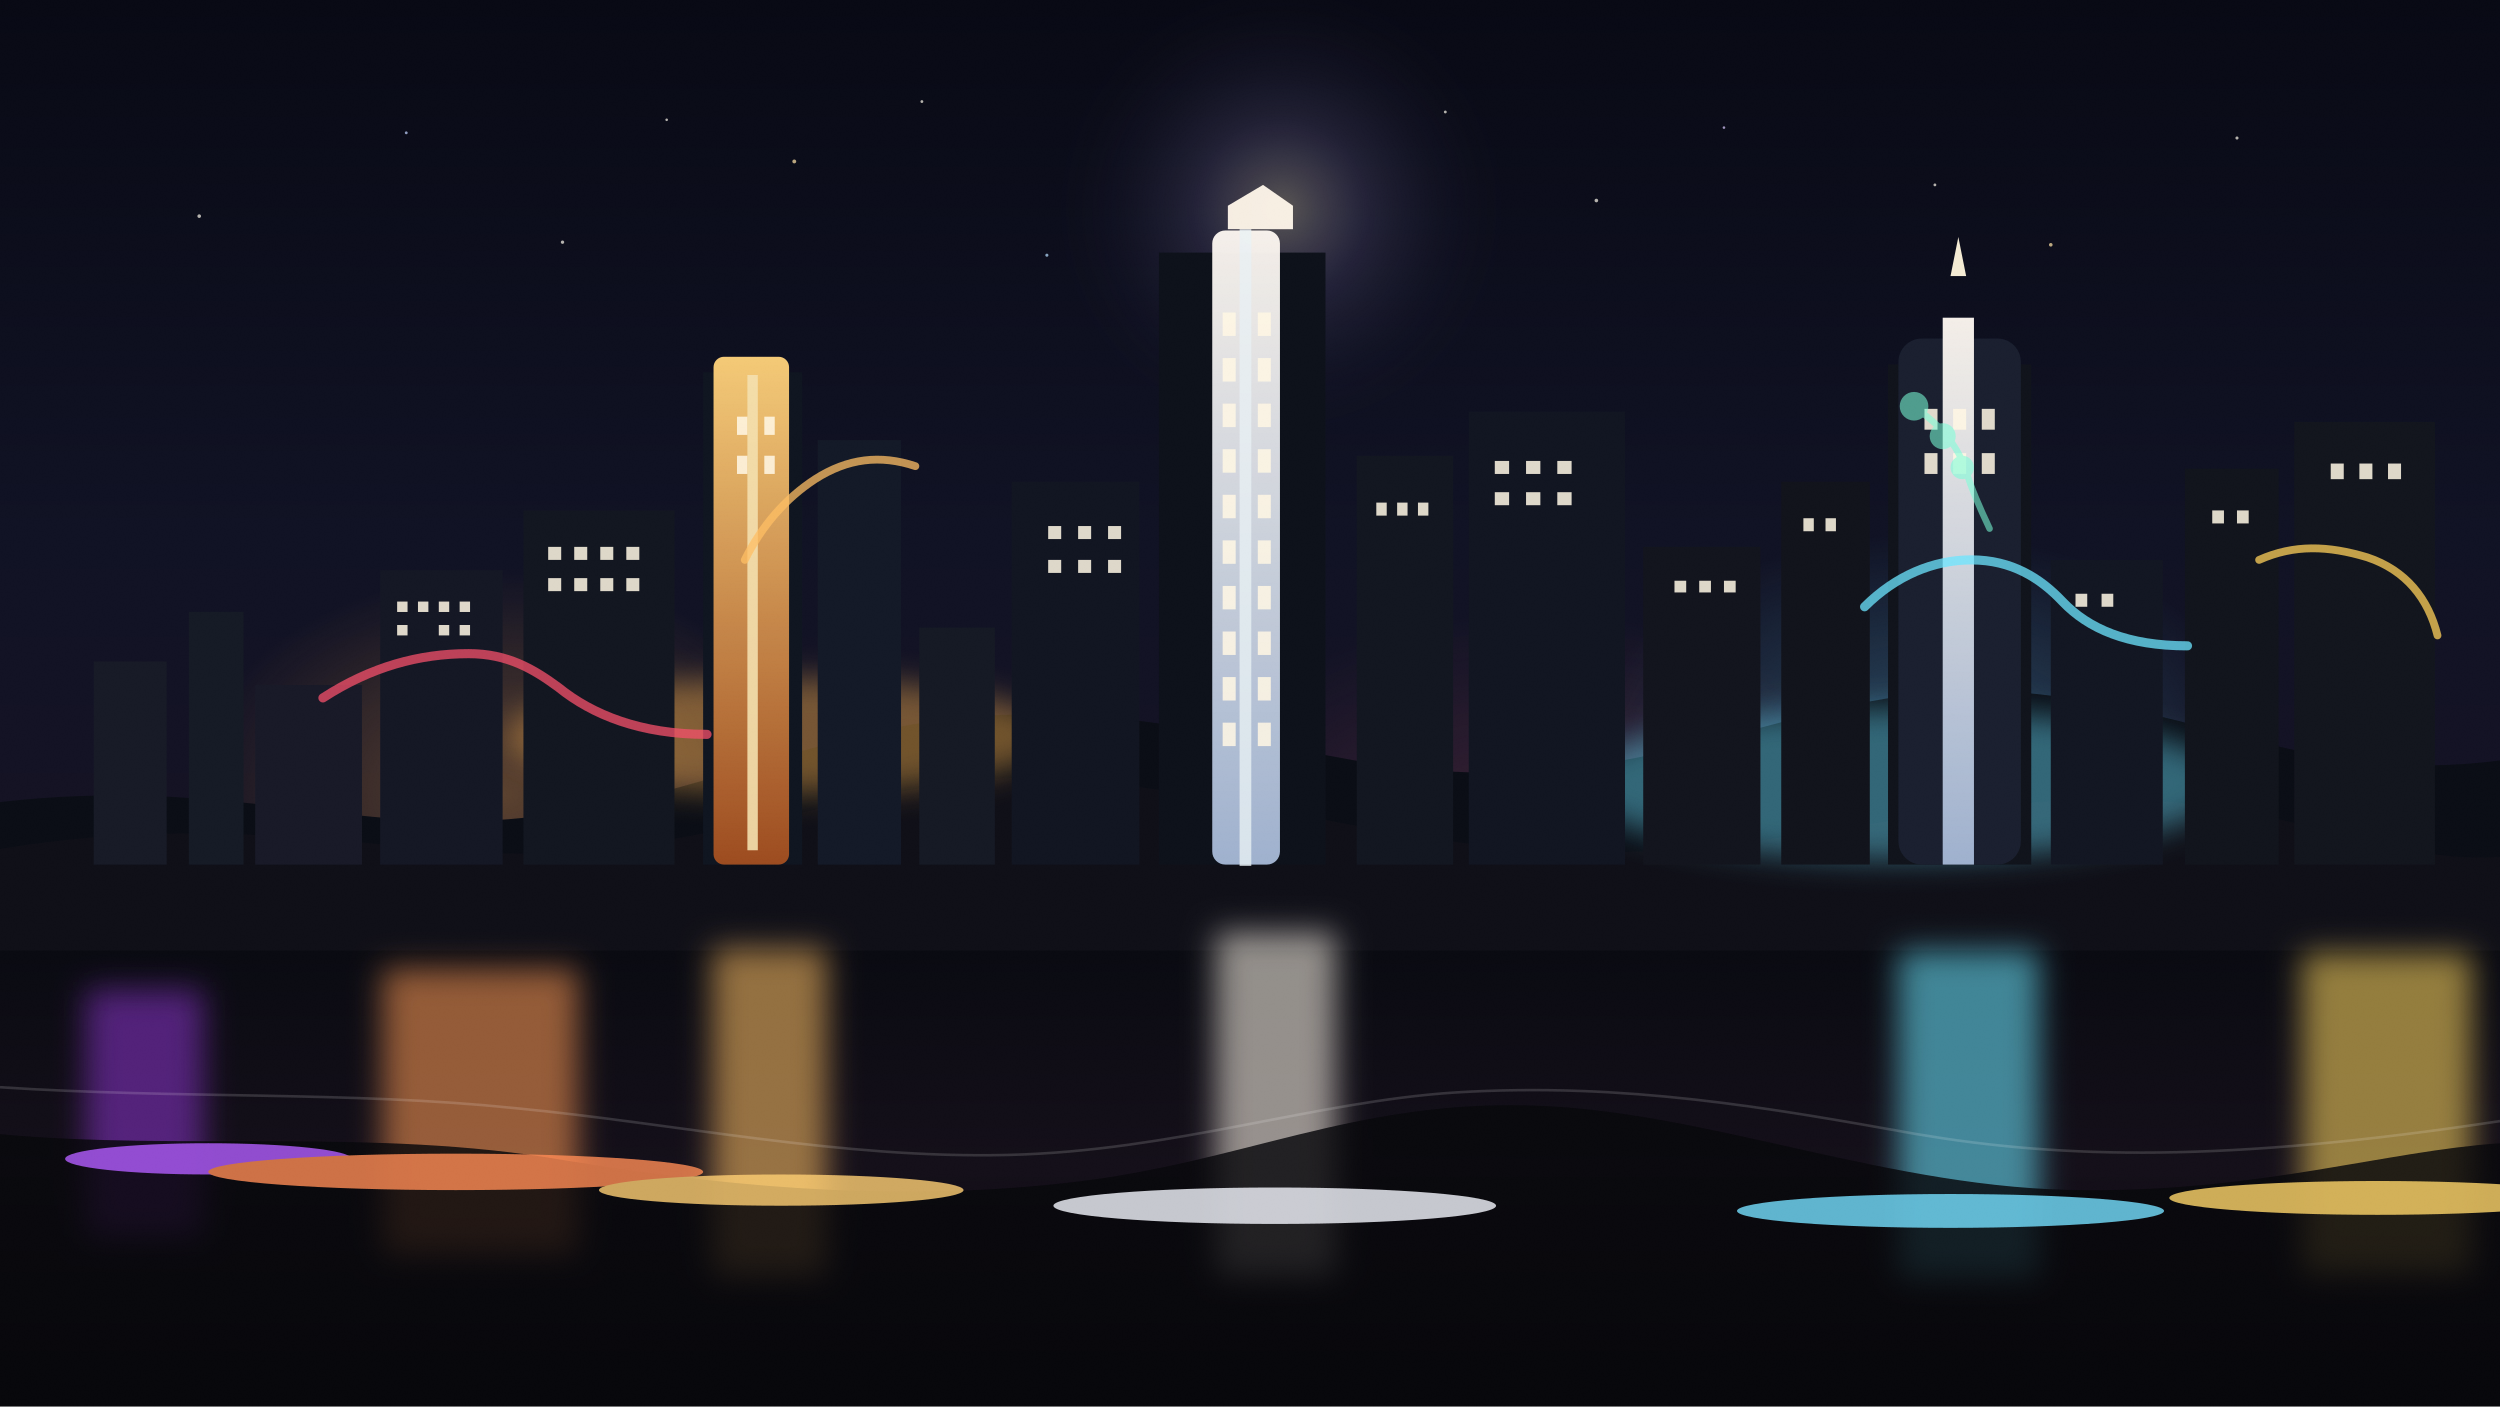
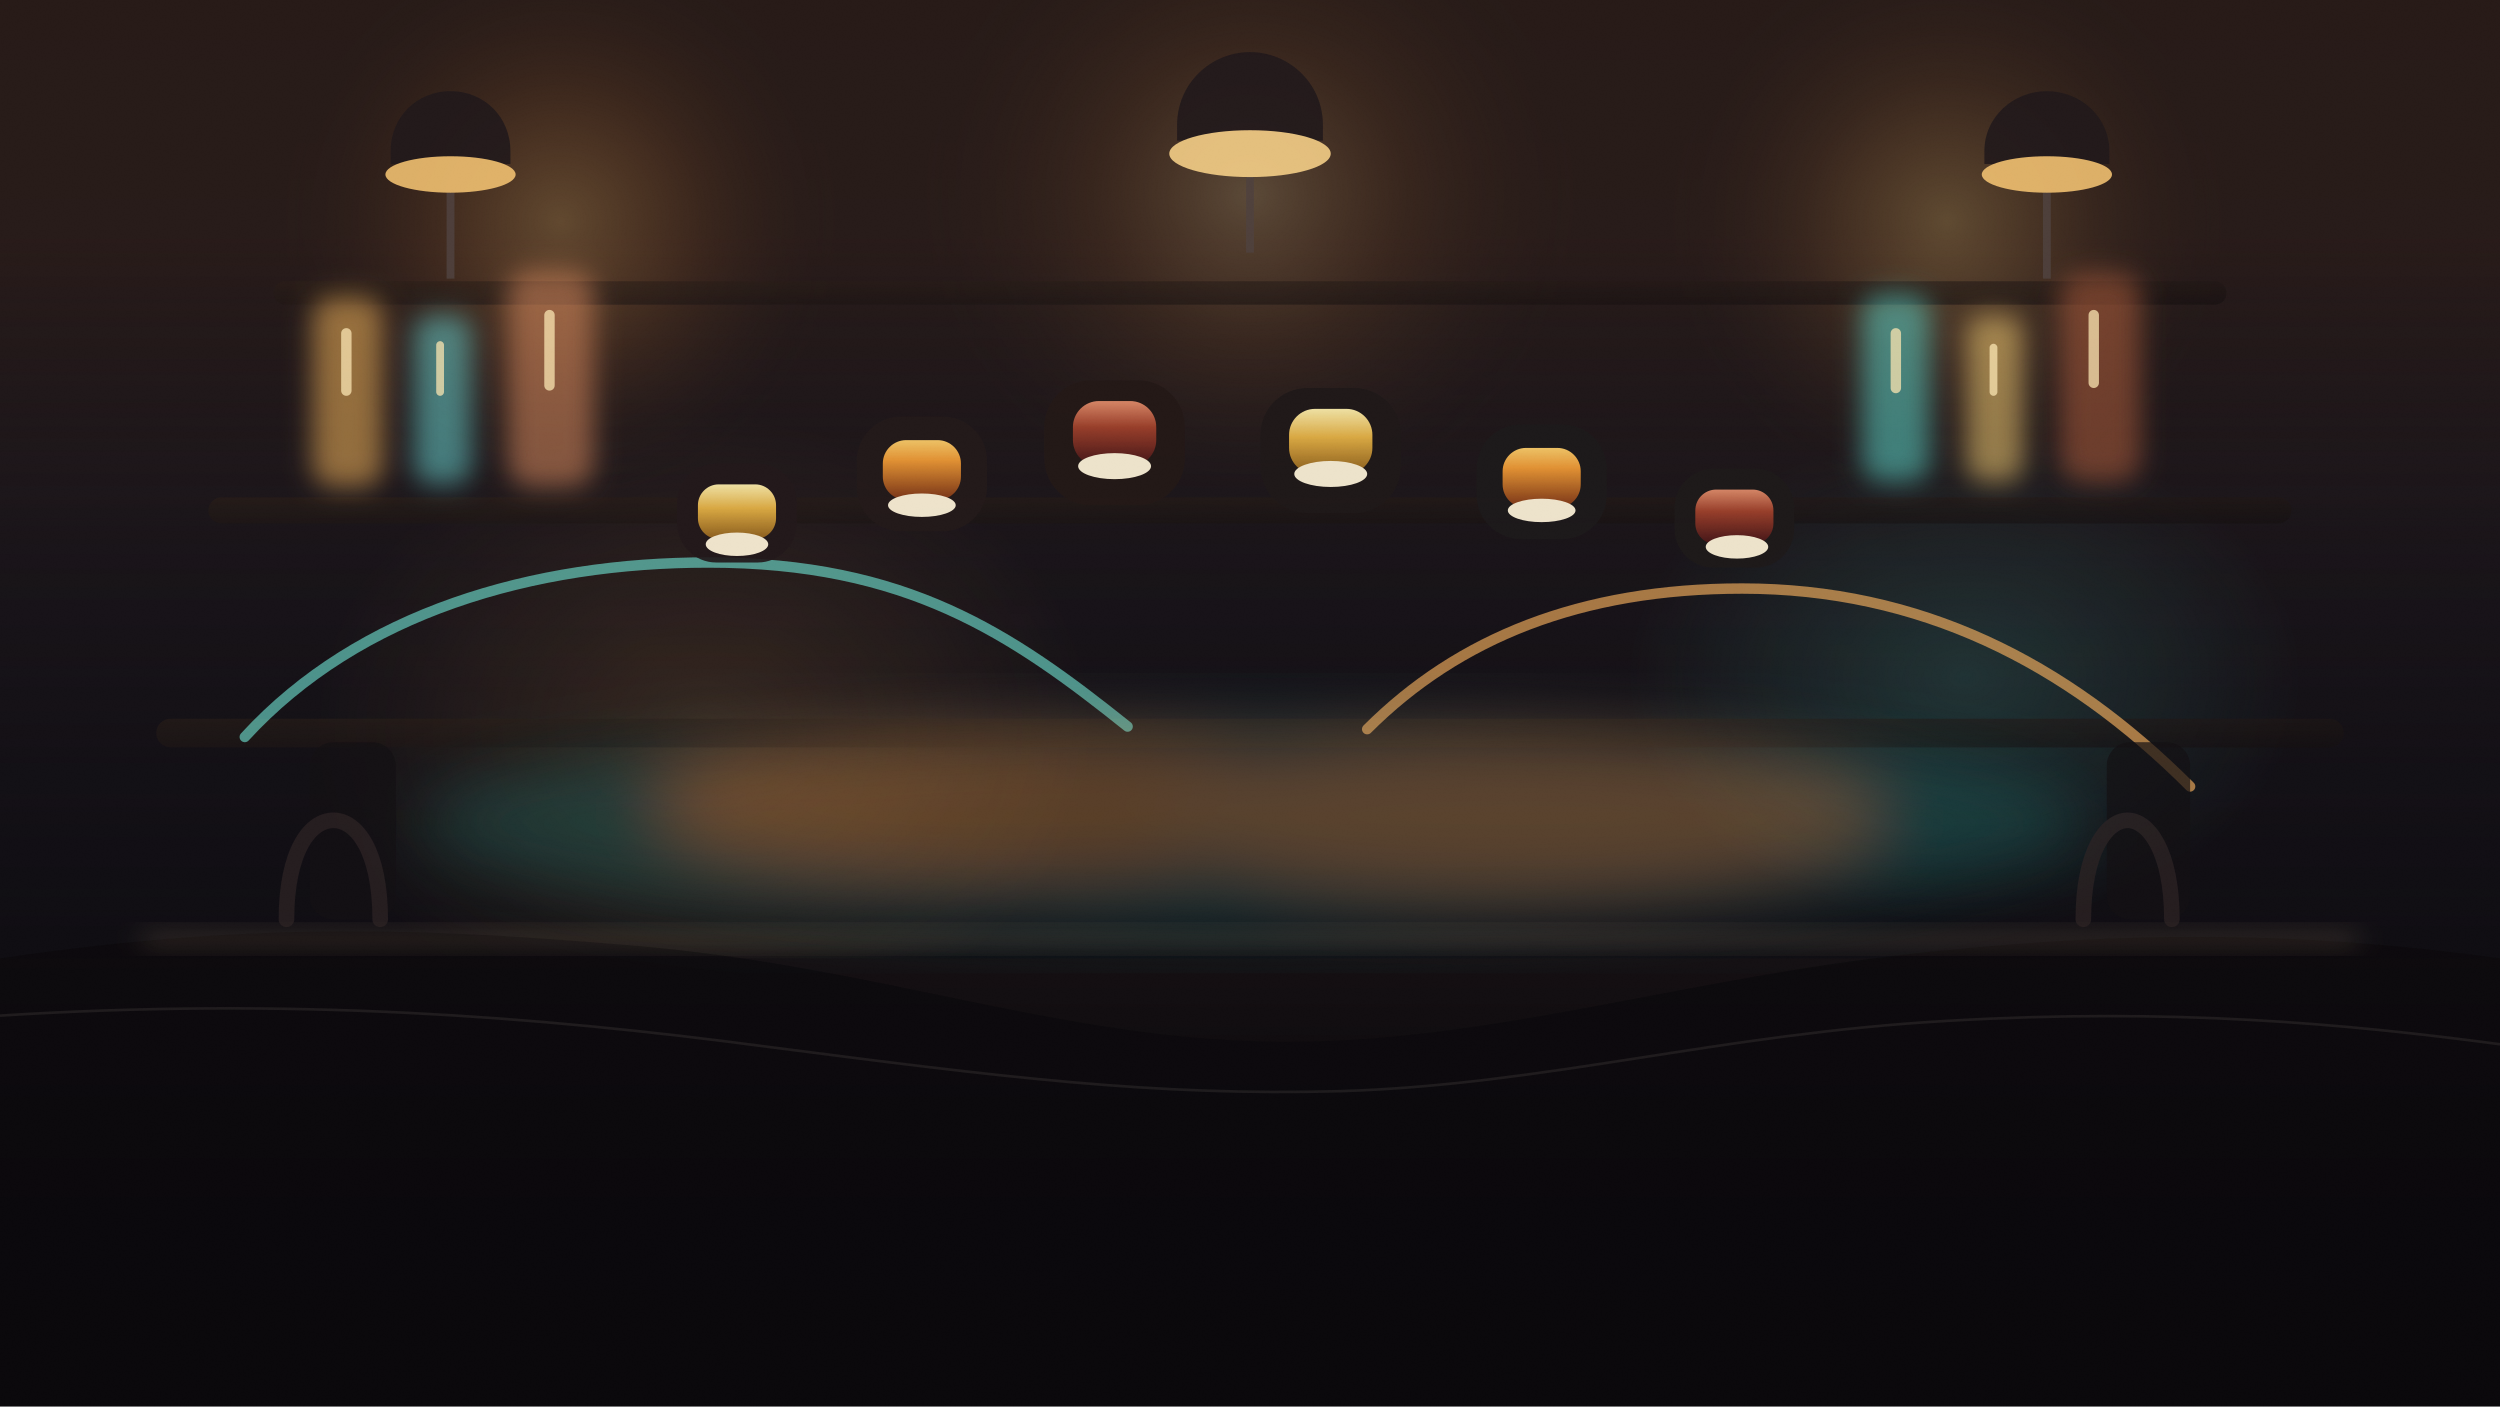
<svg xmlns="http://www.w3.org/2000/svg" width="1920" height="1080" viewBox="0 0 1920 1080" fill="none">
  <defs>
-     <linearGradient id="sky" x1="960" y1="0" x2="960" y2="1080" gradientUnits="userSpaceOnUse">
-       <stop offset="0" stop-color="#080914" />
-       <stop offset="0.38" stop-color="#101224" />
-       <stop offset="0.72" stop-color="#171223" />
-       <stop offset="1" stop-color="#08070D" />
+     <linearGradient id="room" x1="960" y1="0" x2="960" y2="1080" gradientUnits="userSpaceOnUse">
+       <stop offset="0" stop-color="#120F14" />
+       <stop offset="0.34" stop-color="#17131A" />
+       <stop offset="0.68" stop-color="#0F0D12" />
+       <stop offset="1" stop-color="#09080C" />
    </linearGradient>
-     <linearGradient id="water" x1="960" y1="730" x2="960" y2="1080" gradientUnits="userSpaceOnUse">
-       <stop offset="0" stop-color="#090A11" />
-       <stop offset="0.48" stop-color="#140F19" />
-       <stop offset="1" stop-color="#050509" />
+     <linearGradient id="wallGlow" x1="960" y1="180" x2="960" y2="740" gradientUnits="userSpaceOnUse">
+       <stop offset="0" stop-color="#36221A" stop-opacity="0.58" />
+       <stop offset="0.45" stop-color="#241A17" stop-opacity="0.2" />
+       <stop offset="1" stop-color="#0E0D12" stop-opacity="0" />
    </linearGradient>
-     <radialGradient id="moonGlow" cx="0" cy="0" r="1" gradientUnits="userSpaceOnUse" gradientTransform="translate(984 160) rotate(90) scale(180 180)">
-       <stop stop-color="#FFF1C9" stop-opacity="0.32" />
-       <stop offset="0.38" stop-color="#C3B3FF" stop-opacity="0.12" />
-       <stop offset="1" stop-color="#080914" stop-opacity="0" />
+     <linearGradient id="counter" x1="960" y1="736" x2="960" y2="1080" gradientUnits="userSpaceOnUse">
+       <stop offset="0" stop-color="#140F12" />
+       <stop offset="0.48" stop-color="#09080B" />
+       <stop offset="1" stop-color="#040306" />
+     </linearGradient>
+     <linearGradient id="shelfWood" x1="0" y1="0" x2="1" y2="1">
+       <stop offset="0" stop-color="#2A1E18" />
+       <stop offset="1" stop-color="#140F10" />
+     </linearGradient>
+     <linearGradient id="tapMetal" x1="0" y1="0" x2="0" y2="1">
+       <stop offset="0" stop-color="#ECE5D9" />
+       <stop offset="0.36" stop-color="#BFAE95" />
+       <stop offset="1" stop-color="#655247" />
+     </linearGradient>
+     <linearGradient id="beerAmber" x1="0" y1="0" x2="0" y2="1">
+       <stop offset="0" stop-color="#FFD06B" />
+       <stop offset="0.34" stop-color="#F19B35" />
+       <stop offset="1" stop-color="#7F3416" />
+     </linearGradient>
+     <linearGradient id="beerRuby" x1="0" y1="0" x2="0" y2="1">
+       <stop offset="0" stop-color="#E48E6C" />
+       <stop offset="0.4" stop-color="#A2412B" />
+       <stop offset="1" stop-color="#451417" />
+     </linearGradient>
+     <linearGradient id="beerPale" x1="0" y1="0" x2="0" y2="1">
+       <stop offset="0" stop-color="#FFF1AF" />
+       <stop offset="0.44" stop-color="#E7B445" />
+       <stop offset="1" stop-color="#93611D" />
+     </linearGradient>
+     <radialGradient id="lampGlowLeft" cx="0" cy="0" r="1" gradientUnits="userSpaceOnUse" gradientTransform="translate(430 170) rotate(90) scale(220 220)">
+       <stop stop-color="#FFCA73" stop-opacity="0.58" />
+       <stop offset="0.5" stop-color="#FF9E47" stop-opacity="0.18" />
+       <stop offset="1" stop-color="#100F13" stop-opacity="0" />
    </radialGradient>
-     <radialGradient id="amberGlow" cx="0" cy="0" r="1" gradientUnits="userSpaceOnUse" gradientTransform="translate(385 610) rotate(90) scale(170 240)">
-       <stop stop-color="#FFAE49" stop-opacity="0.3" />
-       <stop offset="1" stop-color="#FFAE49" stop-opacity="0" />
+     <radialGradient id="lampGlowCenter" cx="0" cy="0" r="1" gradientUnits="userSpaceOnUse" gradientTransform="translate(960 150) rotate(90) scale(250 260)">
+       <stop stop-color="#FFE4A5" stop-opacity="0.52" />
+       <stop offset="0.46" stop-color="#E39A51" stop-opacity="0.18" />
+       <stop offset="1" stop-color="#121015" stop-opacity="0" />
    </radialGradient>
-     <radialGradient id="cyanGlow" cx="0" cy="0" r="1" gradientUnits="userSpaceOnUse" gradientTransform="translate(1480 580) rotate(90) scale(170 260)">
-       <stop stop-color="#65D9FF" stop-opacity="0.28" />
-       <stop offset="1" stop-color="#65D9FF" stop-opacity="0" />
+     <radialGradient id="lampGlowRight" cx="0" cy="0" r="1" gradientUnits="userSpaceOnUse" gradientTransform="translate(1496 170) rotate(90) scale(220 220)">
+       <stop stop-color="#FFD87F" stop-opacity="0.56" />
+       <stop offset="0.5" stop-color="#FFB35C" stop-opacity="0.16" />
+       <stop offset="1" stop-color="#100F13" stop-opacity="0" />
    </radialGradient>
-     <radialGradient id="roseGlow" cx="0" cy="0" r="1" gradientUnits="userSpaceOnUse" gradientTransform="translate(1180 660) rotate(90) scale(190 290)">
-       <stop stop-color="#FF6F87" stop-opacity="0.18" />
-       <stop offset="1" stop-color="#FF6F87" stop-opacity="0" />
+     <radialGradient id="neonTeal" cx="0" cy="0" r="1" gradientUnits="userSpaceOnUse" gradientTransform="translate(1510 520) rotate(90) scale(190 260)">
+       <stop stop-color="#5BE6D4" stop-opacity="0.18" />
+       <stop offset="1" stop-color="#5BE6D4" stop-opacity="0" />
    </radialGradient>
-     <linearGradient id="towerLight" x1="0" y1="0" x2="0" y2="1">
-       <stop offset="0" stop-color="#FFF9F2" />
-       <stop offset="1" stop-color="#A6B9D7" />
-     </linearGradient>
-     <linearGradient id="amberTower" x1="0" y1="0" x2="0" y2="1">
-       <stop offset="0" stop-color="#FFD37B" />
-       <stop offset="1" stop-color="#A44E1F" />
-     </linearGradient>
-     <filter id="blur32" x="-20%" y="-20%" width="140%" height="140%">
-       <feGaussianBlur stdDeviation="32" />
+     <radialGradient id="neonAmber" cx="0" cy="0" r="1" gradientUnits="userSpaceOnUse" gradientTransform="translate(540 560) rotate(90) scale(240 300)">
+       <stop stop-color="#FFAE56" stop-opacity="0.16" />
+       <stop offset="1" stop-color="#FFAE56" stop-opacity="0" />
+     </radialGradient>
+     <filter id="blur24" x="-20%" y="-20%" width="140%" height="140%">
+       <feGaussianBlur stdDeviation="24" />
    </filter>
-     <filter id="blur12" x="-20%" y="-20%" width="140%" height="140%">
-       <feGaussianBlur stdDeviation="12" />
+     <filter id="blur10" x="-20%" y="-20%" width="140%" height="140%">
+       <feGaussianBlur stdDeviation="10" />
    </filter>
    <filter id="grain">
-       <feTurbulence type="fractalNoise" baseFrequency="0.85" numOctaves="2" seed="9" stitchTiles="stitch" />
+       <feTurbulence type="fractalNoise" baseFrequency="0.8" numOctaves="2" seed="11" stitchTiles="stitch" />
      <feColorMatrix type="saturate" values="0" />
      <feComponentTransfer>
        <feFuncA type="table" tableValues="0 0.03" />
      </feComponentTransfer>
    </filter>
  </defs>
-   <rect width="1920" height="1080" fill="url(#sky)" />
-   <rect width="1920" height="1080" fill="url(#moonGlow)" />
-   <rect width="1920" height="1080" fill="url(#amberGlow)" />
-   <rect width="1920" height="1080" fill="url(#cyanGlow)" />
-   <rect width="1920" height="1080" fill="url(#roseGlow)" />
-   <g opacity="0.72">
-     <circle cx="153" cy="166" r="1.4" fill="#F8F4E8" />
-     <circle cx="312" cy="102" r="1.1" fill="#C1D4FF" />
-     <circle cx="432" cy="186" r="1.3" fill="#F8F4E8" />
-     <circle cx="512" cy="92" r="1" fill="#F8F4E8" />
-     <circle cx="610" cy="124" r="1.5" fill="#FFE3A6" />
-     <circle cx="708" cy="78" r="1.1" fill="#F8F4E8" />
-     <circle cx="804" cy="196" r="1.2" fill="#B7DEFF" />
-     <circle cx="1110" cy="86" r="1.1" fill="#F8F4E8" />
-     <circle cx="1226" cy="154" r="1.4" fill="#F8F4E8" />
-     <circle cx="1324" cy="98" r="1" fill="#D9C8FF" />
-     <circle cx="1486" cy="142" r="1.1" fill="#F8F4E8" />
-     <circle cx="1575" cy="188" r="1.4" fill="#FFE3A6" />
-     <circle cx="1718" cy="106" r="1.2" fill="#F8F4E8" />
+   <rect width="1920" height="1080" fill="url(#room)" />
+   <rect width="1920" height="1080" fill="url(#lampGlowLeft)" />
+   <rect width="1920" height="1080" fill="url(#lampGlowCenter)" />
+   <rect width="1920" height="1080" fill="url(#lampGlowRight)" />
+   <rect width="1920" height="1080" fill="url(#neonTeal)" />
+   <rect width="1920" height="1080" fill="url(#neonAmber)" />
+   <rect x="0" y="0" width="1920" height="720" fill="url(#wallGlow)" />
+   <g opacity="0.58">
+     <rect x="210" y="216" width="1500" height="18" rx="9" fill="url(#shelfWood)" />
+     <rect x="160" y="382" width="1600" height="20" rx="10" fill="url(#shelfWood)" />
+     <rect x="120" y="552" width="1680" height="22" rx="11" fill="url(#shelfWood)" />
  </g>
-   <path d="M0 616C172 596 274 642 403 628C545 613 638 553 771 549C918 544 1004 589 1124 593C1303 599 1404 518 1554 532C1697 545 1775 603 1920 584V768H0V616Z" fill="#0A0D15" />
-   <path d="M0 652C188 621 319 661 427 655C576 646 697 591 810 598C960 607 1097 661 1257 654C1410 647 1530 604 1667 616C1773 625 1844 664 1920 658V779H0V652Z" fill="#111018" opacity="0.7" />
-   <g filter="url(#blur12)" opacity="0.42">
-     <ellipse cx="600" cy="565" rx="210" ry="44" fill="#FFB34C" />
-     <ellipse cx="1460" cy="602" rx="250" ry="58" fill="#68E1FF" />
+   <g opacity="0.52" filter="url(#blur10)">
+     <rect x="240" y="228" width="54" height="146" rx="16" fill="#FFBB5D" />
+     <rect x="318" y="242" width="44" height="130" rx="14" fill="#69D7D5" />
+     <rect x="390" y="208" width="66" height="166" rx="18" fill="#E18E60" />
+     <rect x="1430" y="226" width="52" height="144" rx="16" fill="#5CDACF" />
+     <rect x="1510" y="242" width="44" height="128" rx="14" fill="#FFD375" />
+     <rect x="1582" y="210" width="62" height="160" rx="18" fill="#B5603E" />
+   </g>
+   <g opacity="0.76">
+     <g fill="#F8E3B0">
+       <rect x="262" y="252" width="8" height="52" rx="4" />
+       <rect x="335" y="262" width="6" height="42" rx="3" />
+       <rect x="418" y="238" width="8" height="62" rx="4" />
+       <rect x="1452" y="252" width="8" height="50" rx="4" />
+       <rect x="1528" y="264" width="6" height="40" rx="3" />
+       <rect x="1604" y="238" width="8" height="60" rx="4" />
+     </g>
  </g>
  <g>
-     <rect x="72" y="508" width="56" height="156" fill="#171A26" />
-     <rect x="145" y="470" width="42" height="194" fill="#151A25" />
-     <rect x="196" y="526" width="82" height="138" fill="#181927" />
-     <rect x="292" y="438" width="94" height="226" fill="#141724" />
-     <rect x="402" y="392" width="116" height="272" fill="#121620" />
-     <rect x="540" y="286" width="76" height="378" fill="#0F1520" />
-     <rect x="628" y="338" width="64" height="326" fill="#131927" />
-     <rect x="706" y="482" width="58" height="182" fill="#151924" />
-     <rect x="777" y="370" width="98" height="294" fill="#111521" />
-     <rect x="890" y="194" width="128" height="470" fill="#0D111A" />
-     <rect x="1042" y="350" width="74" height="314" fill="#121620" />
-     <rect x="1128" y="316" width="120" height="348" fill="#111521" />
-     <rect x="1262" y="420" width="90" height="244" fill="#12141D" />
-     <rect x="1368" y="370" width="68" height="294" fill="#11131B" />
-     <rect x="1450" y="280" width="110" height="384" fill="#10131B" />
-     <rect x="1575" y="430" width="86" height="234" fill="#121622" />
-     <rect x="1678" y="360" width="72" height="304" fill="#11141C" />
-     <rect x="1762" y="324" width="108" height="340" fill="#12151D" />
+     <rect x="0" y="736" width="1920" height="344" fill="url(#counter)" />
+     <path d="M0 736C202 706 340 714 484 726C676 742 812 798 980 800C1146 802 1300 748 1492 730C1630 716 1762 714 1920 736V1080H0V736Z" fill="#0B090C" opacity="0.82" />
+     <path d="M0 780C222 766 410 780 590 804C768 827 886 842 1030 838C1188 833 1320 794 1496 784C1668 774 1800 786 1920 802" stroke="rgba(255,244,220,0.08)" stroke-width="2" />
+     <rect x="108" y="712" width="1704" height="18" rx="9" fill="rgba(255,214,154,0.12)" filter="url(#blur10)" />
  </g>
-   <g opacity="0.95">
-     <rect x="931" y="177" width="52" height="487" rx="10" fill="url(#towerLight)" />
-     <rect x="952" y="176" width="9" height="489" fill="#F2FBFF" opacity="0.8" />
-     <path d="M943 158L970 142L993 158V176H943V158Z" fill="#FFF7EA" />
-     <rect x="1458" y="260" width="94" height="404" rx="18" fill="#1A2030" />
-     <rect x="1492" y="244" width="24" height="420" fill="url(#towerLight)" />
-     <path d="M1498 212L1504 182L1510 212H1498Z" fill="#FFF6DD" />
-     <rect x="548" y="274" width="58" height="390" rx="8" fill="url(#amberTower)" />
-     <rect x="574" y="288" width="8" height="365" fill="#FFEAB5" opacity="0.9" />
+   <g opacity="0.88">
+     <path d="M346 116V214" stroke="#4E413D" stroke-width="6" />
+     <path d="M960 96V194" stroke="#4E413D" stroke-width="6" />
+     <path d="M1572 116V214" stroke="#4E413D" stroke-width="6" />
+     <path d="M300 116C300 90 320 70 346 70C372 70 392 90 392 116V126H300V116Z" fill="#20181A" />
+     <path d="M904 96C904 64 930 40 960 40C990 40 1016 64 1016 96V108H904V96Z" fill="#20181A" />
+     <path d="M1524 116C1524 90 1546 70 1572 70C1598 70 1620 90 1620 116V126H1524V116Z" fill="#20181A" />
+     <ellipse cx="346" cy="134" rx="50" ry="14" fill="#F4C371" />
+     <ellipse cx="960" cy="118" rx="62" ry="18" fill="#F8D288" />
+     <ellipse cx="1572" cy="134" rx="50" ry="14" fill="#F4C371" />
  </g>
-   <g opacity="0.86">
-     <g fill="#FFF7E4">
-       <rect x="305" y="462" width="8" height="8" />
-       <rect x="321" y="462" width="8" height="8" />
-       <rect x="337" y="462" width="8" height="8" />
-       <rect x="353" y="462" width="8" height="8" />
-       <rect x="305" y="480" width="8" height="8" />
-       <rect x="337" y="480" width="8" height="8" />
-       <rect x="353" y="480" width="8" height="8" />
-       <rect x="421" y="420" width="10" height="10" />
-       <rect x="441" y="420" width="10" height="10" />
-       <rect x="461" y="420" width="10" height="10" />
-       <rect x="481" y="420" width="10" height="10" />
-       <rect x="421" y="444" width="10" height="10" />
-       <rect x="441" y="444" width="10" height="10" />
-       <rect x="461" y="444" width="10" height="10" />
-       <rect x="481" y="444" width="10" height="10" />
-       <rect x="566" y="320" width="8" height="14" />
-       <rect x="587" y="320" width="8" height="14" />
-       <rect x="566" y="350" width="8" height="14" />
-       <rect x="587" y="350" width="8" height="14" />
-       <rect x="805" y="404" width="10" height="10" />
-       <rect x="828" y="404" width="10" height="10" />
-       <rect x="851" y="404" width="10" height="10" />
-       <rect x="805" y="430" width="10" height="10" />
-       <rect x="828" y="430" width="10" height="10" />
-       <rect x="851" y="430" width="10" height="10" />
-       <rect x="939" y="240" width="10" height="18" />
-       <rect x="966" y="240" width="10" height="18" />
-       <rect x="939" y="275" width="10" height="18" />
-       <rect x="966" y="275" width="10" height="18" />
-       <rect x="939" y="310" width="10" height="18" />
-       <rect x="966" y="310" width="10" height="18" />
-       <rect x="939" y="345" width="10" height="18" />
-       <rect x="966" y="345" width="10" height="18" />
-       <rect x="939" y="380" width="10" height="18" />
-       <rect x="966" y="380" width="10" height="18" />
-       <rect x="939" y="415" width="10" height="18" />
-       <rect x="966" y="415" width="10" height="18" />
-       <rect x="939" y="450" width="10" height="18" />
-       <rect x="966" y="450" width="10" height="18" />
-       <rect x="939" y="485" width="10" height="18" />
-       <rect x="966" y="485" width="10" height="18" />
-       <rect x="939" y="520" width="10" height="18" />
-       <rect x="966" y="520" width="10" height="18" />
-       <rect x="939" y="555" width="10" height="18" />
-       <rect x="966" y="555" width="10" height="18" />
-       <rect x="1057" y="386" width="8" height="10" />
-       <rect x="1073" y="386" width="8" height="10" />
-       <rect x="1089" y="386" width="8" height="10" />
-       <rect x="1148" y="354" width="11" height="10" />
-       <rect x="1172" y="354" width="11" height="10" />
-       <rect x="1196" y="354" width="11" height="10" />
-       <rect x="1148" y="378" width="11" height="10" />
-       <rect x="1172" y="378" width="11" height="10" />
-       <rect x="1196" y="378" width="11" height="10" />
-       <rect x="1286" y="446" width="9" height="9" />
-       <rect x="1305" y="446" width="9" height="9" />
-       <rect x="1324" y="446" width="9" height="9" />
-       <rect x="1385" y="398" width="8" height="10" />
-       <rect x="1402" y="398" width="8" height="10" />
-       <rect x="1478" y="314" width="10" height="16" />
-       <rect x="1500" y="314" width="10" height="16" />
-       <rect x="1522" y="314" width="10" height="16" />
-       <rect x="1478" y="348" width="10" height="16" />
-       <rect x="1500" y="348" width="10" height="16" />
-       <rect x="1522" y="348" width="10" height="16" />
-       <rect x="1594" y="456" width="9" height="10" />
-       <rect x="1614" y="456" width="9" height="10" />
-       <rect x="1699" y="392" width="9" height="10" />
-       <rect x="1718" y="392" width="9" height="10" />
-       <rect x="1790" y="356" width="10" height="12" />
-       <rect x="1812" y="356" width="10" height="12" />
-       <rect x="1834" y="356" width="10" height="12" />
-     </g>
+   <g opacity="0.62">
+     <path d="M188 566C276 470 410 432 544 432C696 432 776 486 866 558" stroke="#6DE2D2" stroke-width="8" stroke-linecap="round" />
+     <path d="M1050 560C1120 490 1214 452 1338 452C1474 452 1586 508 1682 604" stroke="#FFB460" stroke-width="8" stroke-linecap="round" />
  </g>
-   <g opacity="0.75">
-     <path d="M248 536C285 512 322 502 360 502C390 502 410 514 429 528C455 549 492 564 543 564" stroke="#F54F6A" stroke-width="7" stroke-linecap="round" />
-     <path d="M1432 466C1456 442 1485 430 1514 430C1545 430 1567 444 1584 462C1604 483 1634 496 1680 496" stroke="#6BE6FF" stroke-width="7" stroke-linecap="round" />
-     <path d="M1735 430C1762 418 1788 419 1818 428C1848 438 1865 460 1872 488" stroke="#FFD058" stroke-width="6" stroke-linecap="round" />
-     <path d="M572 430C585 404 603 383 626 368C651 352 676 349 703 358" stroke="#FFBF63" stroke-width="6" stroke-linecap="round" />
+   <g opacity="0.92">
+     <path d="M566 400V616" stroke="url(#tapMetal)" stroke-width="26" stroke-linecap="round" />
+     <path d="M708 364V616" stroke="url(#tapMetal)" stroke-width="28" stroke-linecap="round" />
+     <path d="M856 338V616" stroke="url(#tapMetal)" stroke-width="30" stroke-linecap="round" />
+     <path d="M1022 344V616" stroke="url(#tapMetal)" stroke-width="30" stroke-linecap="round" />
+     <path d="M1184 372V616" stroke="url(#tapMetal)" stroke-width="28" stroke-linecap="round" />
+     <path d="M1334 404V616" stroke="url(#tapMetal)" stroke-width="26" stroke-linecap="round" />
+     <rect x="520" y="356" width="92" height="76" rx="30" fill="#22181A" />
+     <rect x="658" y="320" width="100" height="88" rx="34" fill="#231919" />
+     <rect x="802" y="292" width="108" height="96" rx="36" fill="#231816" />
+     <rect x="968" y="298" width="108" height="96" rx="36" fill="#1E1818" />
+     <rect x="1134" y="326" width="100" height="88" rx="34" fill="#1C191A" />
+     <rect x="1286" y="360" width="92" height="76" rx="30" fill="#1D1919" />
+     <rect x="536" y="372" width="60" height="42" rx="16" fill="url(#beerPale)" />
+     <rect x="678" y="338" width="60" height="46" rx="18" fill="url(#beerAmber)" />
+     <rect x="824" y="308" width="64" height="50" rx="20" fill="url(#beerRuby)" />
+     <rect x="990" y="314" width="64" height="50" rx="20" fill="url(#beerPale)" />
+     <rect x="1154" y="344" width="60" height="46" rx="18" fill="url(#beerAmber)" />
+     <rect x="1302" y="376" width="60" height="42" rx="16" fill="url(#beerRuby)" />
+     <ellipse cx="566" cy="418" rx="24" ry="9" fill="#FFF4DA" />
+     <ellipse cx="708" cy="388" rx="26" ry="9" fill="#FFF4DA" />
+     <ellipse cx="856" cy="358" rx="28" ry="10" fill="#FFF4DA" />
+     <ellipse cx="1022" cy="364" rx="28" ry="10" fill="#FFF4DA" />
+     <ellipse cx="1184" cy="392" rx="26" ry="9" fill="#FFF4DA" />
+     <ellipse cx="1334" cy="420" rx="24" ry="9" fill="#FFF4DA" />
  </g>
-   <g opacity="0.56">
-     <path d="M1528 406C1520 389 1514 375 1510 362C1504 343 1491 327 1472 314" stroke="#79FFD7" stroke-width="5" stroke-linecap="round" />
-     <circle cx="1470" cy="312" r="11" fill="#79FFD7" />
-     <circle cx="1492" cy="335" r="10" fill="#79FFD7" />
-     <circle cx="1507" cy="359" r="9" fill="#79FFD7" />
+   <g opacity="0.3" filter="url(#blur24)">
+     <ellipse cx="960" cy="632" rx="640" ry="82" fill="#1B7F78" />
+     <ellipse cx="770" cy="618" rx="260" ry="52" fill="#FFAC53" />
+     <ellipse cx="1160" cy="626" rx="280" ry="56" fill="#FFB867" />
  </g>
-   <rect y="730" width="1920" height="350" fill="url(#water)" />
-   <g opacity="0.56" filter="url(#blur12)">
-     <rect x="66" y="760" width="90" height="190" fill="#8730C8" />
-     <rect x="294" y="744" width="150" height="220" fill="#FF9953" />
-     <rect x="547" y="728" width="88" height="252" fill="#FFBE63" />
-     <rect x="934" y="716" width="92" height="264" fill="#FFF7E9" />
-     <rect x="1458" y="730" width="108" height="252" fill="#6BE6FF" />
-     <rect x="1768" y="732" width="130" height="246" fill="#FFD65F" />
+   <g opacity="0.7">
+     <rect x="238" y="570" width="66" height="136" rx="18" fill="#130F12" />
+     <rect x="1618" y="570" width="64" height="136" rx="18" fill="#120F12" />
+     <path d="M292 706C292 654 274 630 256 630C238 630 220 654 220 706" stroke="#2D2324" stroke-width="12" stroke-linecap="round" />
+     <path d="M1668 706C1668 654 1650 630 1634 630C1618 630 1600 654 1600 706" stroke="#2D2324" stroke-width="12" stroke-linecap="round" />
  </g>
-   <g opacity="0.82">
-     <path d="M0 871C138 884 288 866 433 891C578 915 702 922 823 908C954 893 1039 845 1176 849C1313 853 1452 914 1602 914C1737 915 1832 884 1920 878V1080H0V871Z" fill="#07070B" />
-     <path d="M0 835C138 844 269 838 395 851C521 863 645 890 774 887C902 884 1009 846 1118 839C1248 831 1360 851 1472 871C1584 890 1709 893 1920 861" stroke="rgba(255,255,255,0.18)" stroke-width="2" />
-   </g>
-   <g opacity="0.8">
-     <ellipse cx="160" cy="890" rx="110" ry="12" fill="#B35DFF" />
-     <ellipse cx="350" cy="900" rx="190" ry="14" fill="#FF8B54" />
-     <ellipse cx="600" cy="914" rx="140" ry="12" fill="#FFCF73" />
-     <ellipse cx="979" cy="926" rx="170" ry="14" fill="#F5F7FF" />
-     <ellipse cx="1498" cy="930" rx="164" ry="13" fill="#74E0FF" />
-     <ellipse cx="1826" cy="920" rx="160" ry="13" fill="#FFD669" />
-   </g>
-   <g opacity="0.2">
+   <g opacity="0.24">
    <rect width="1920" height="1080" filter="url(#grain)" />
  </g>
</svg>
